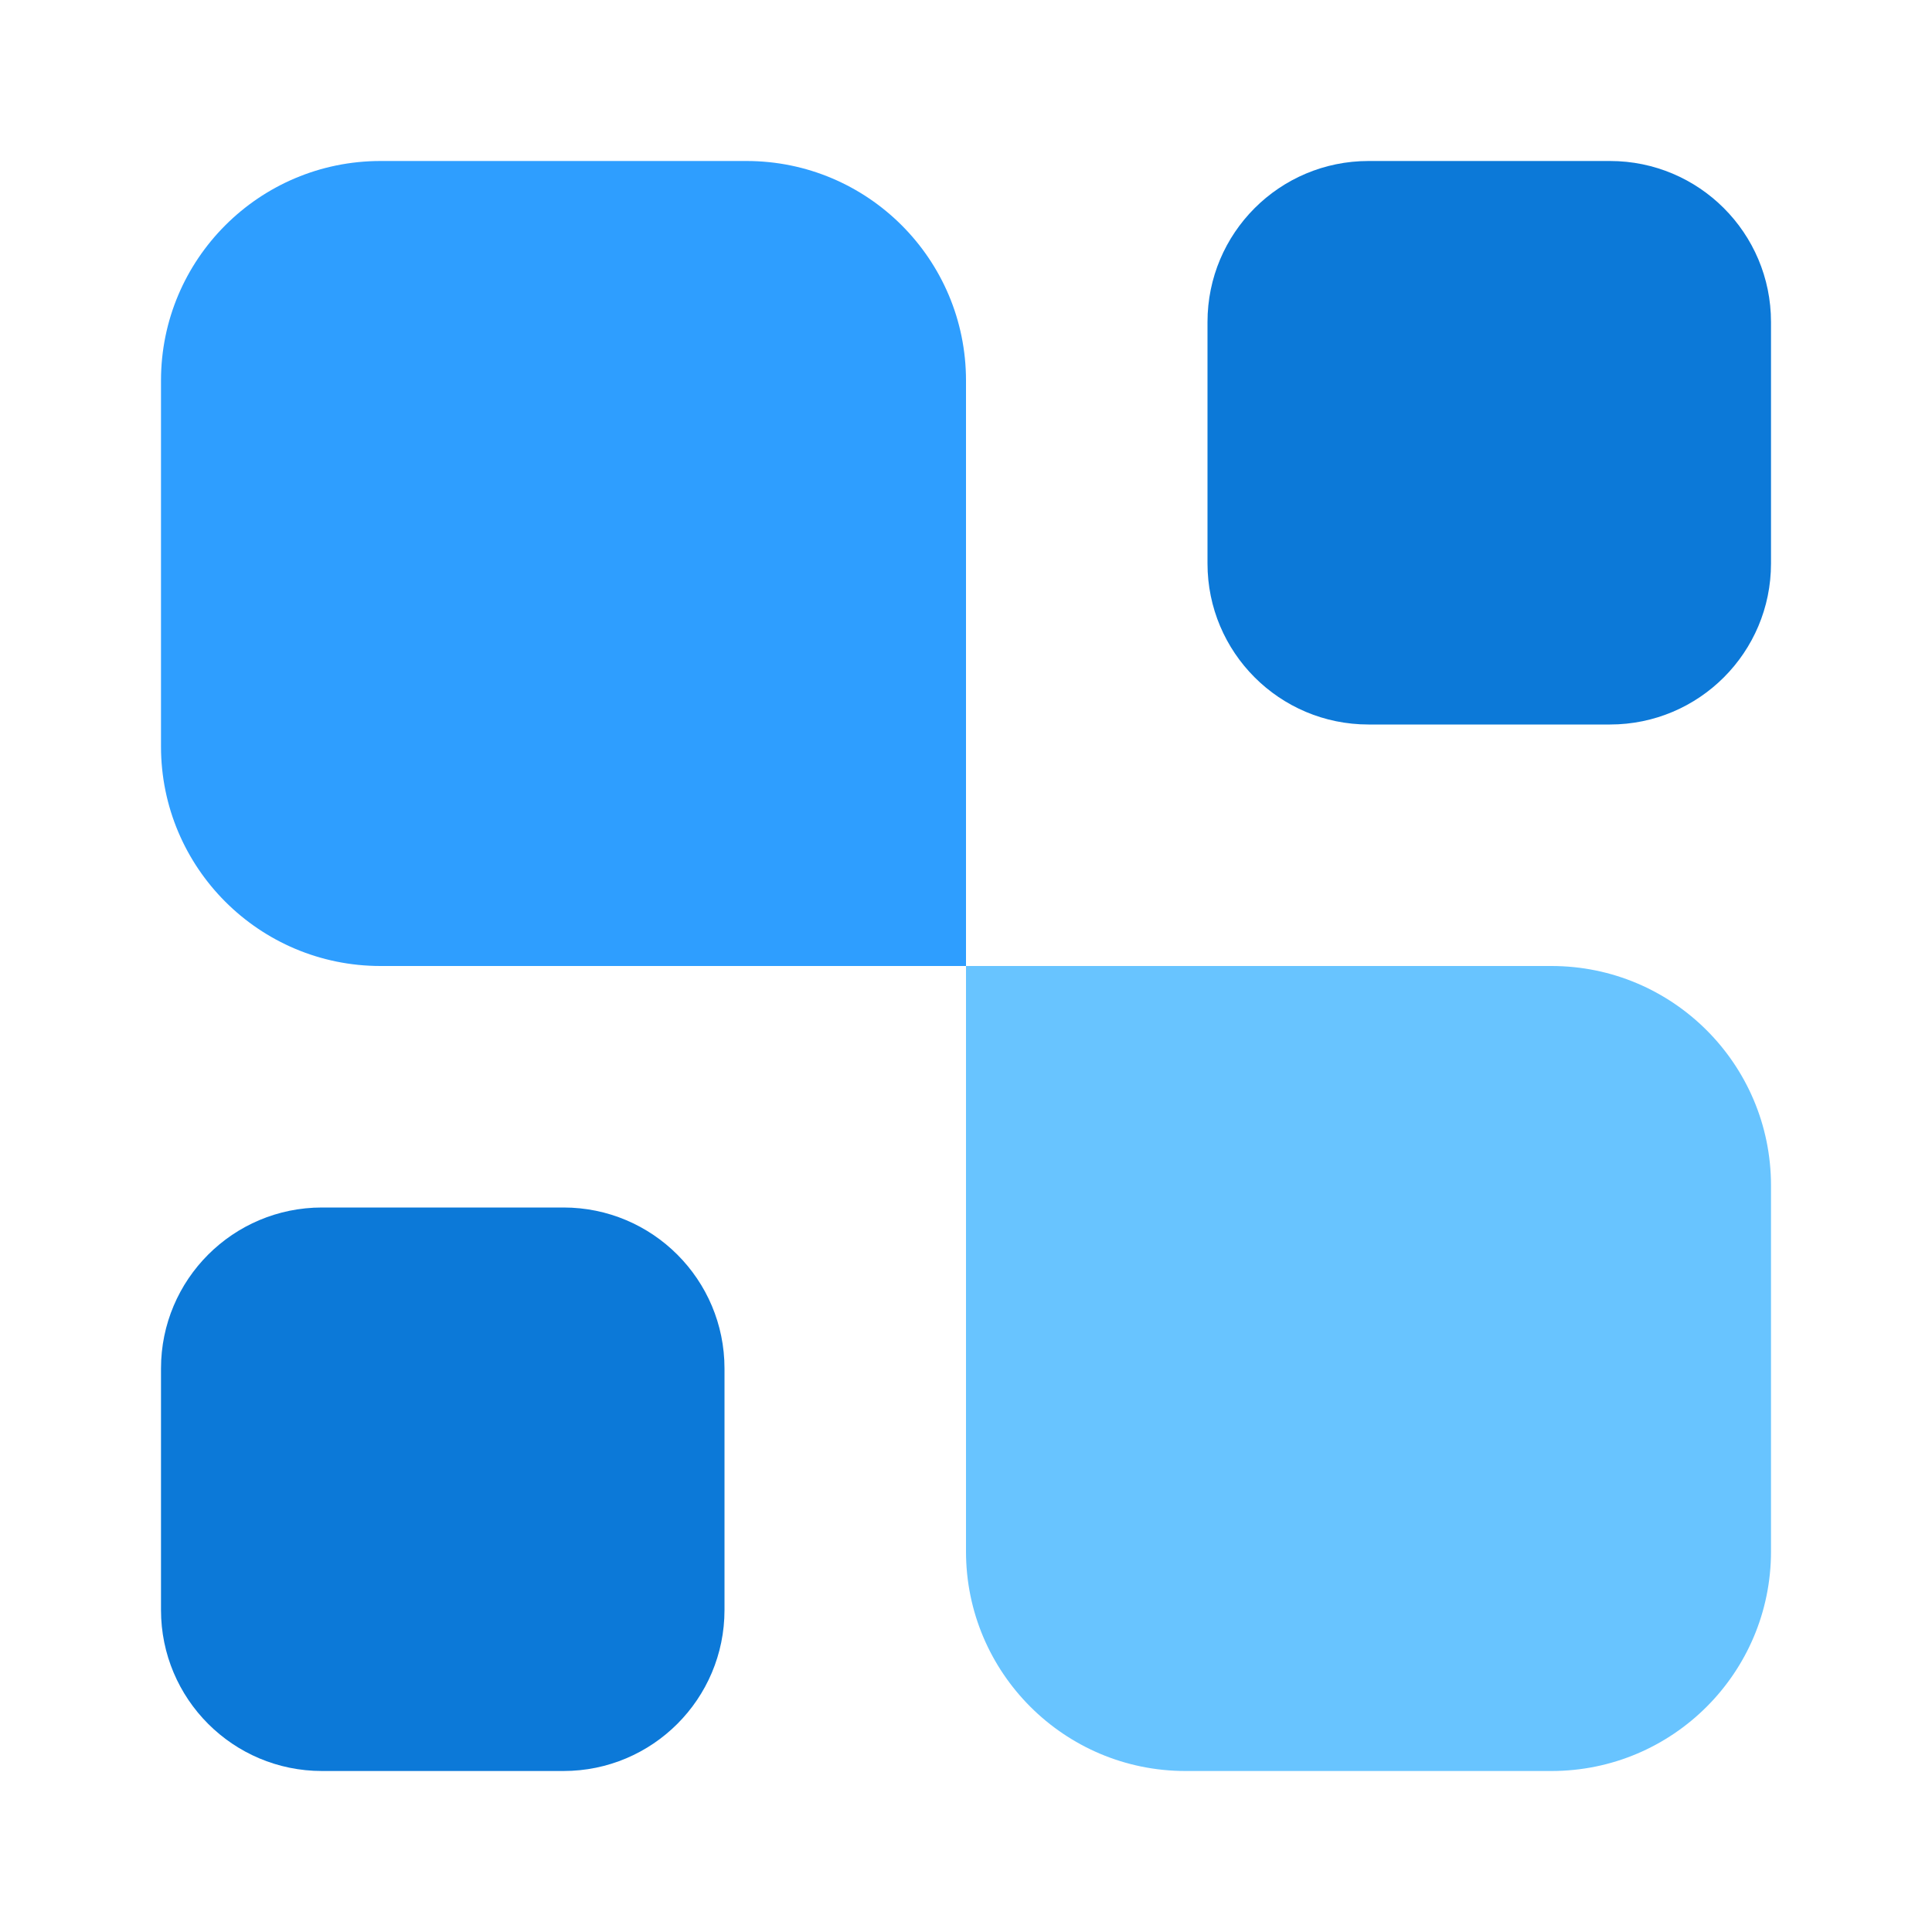
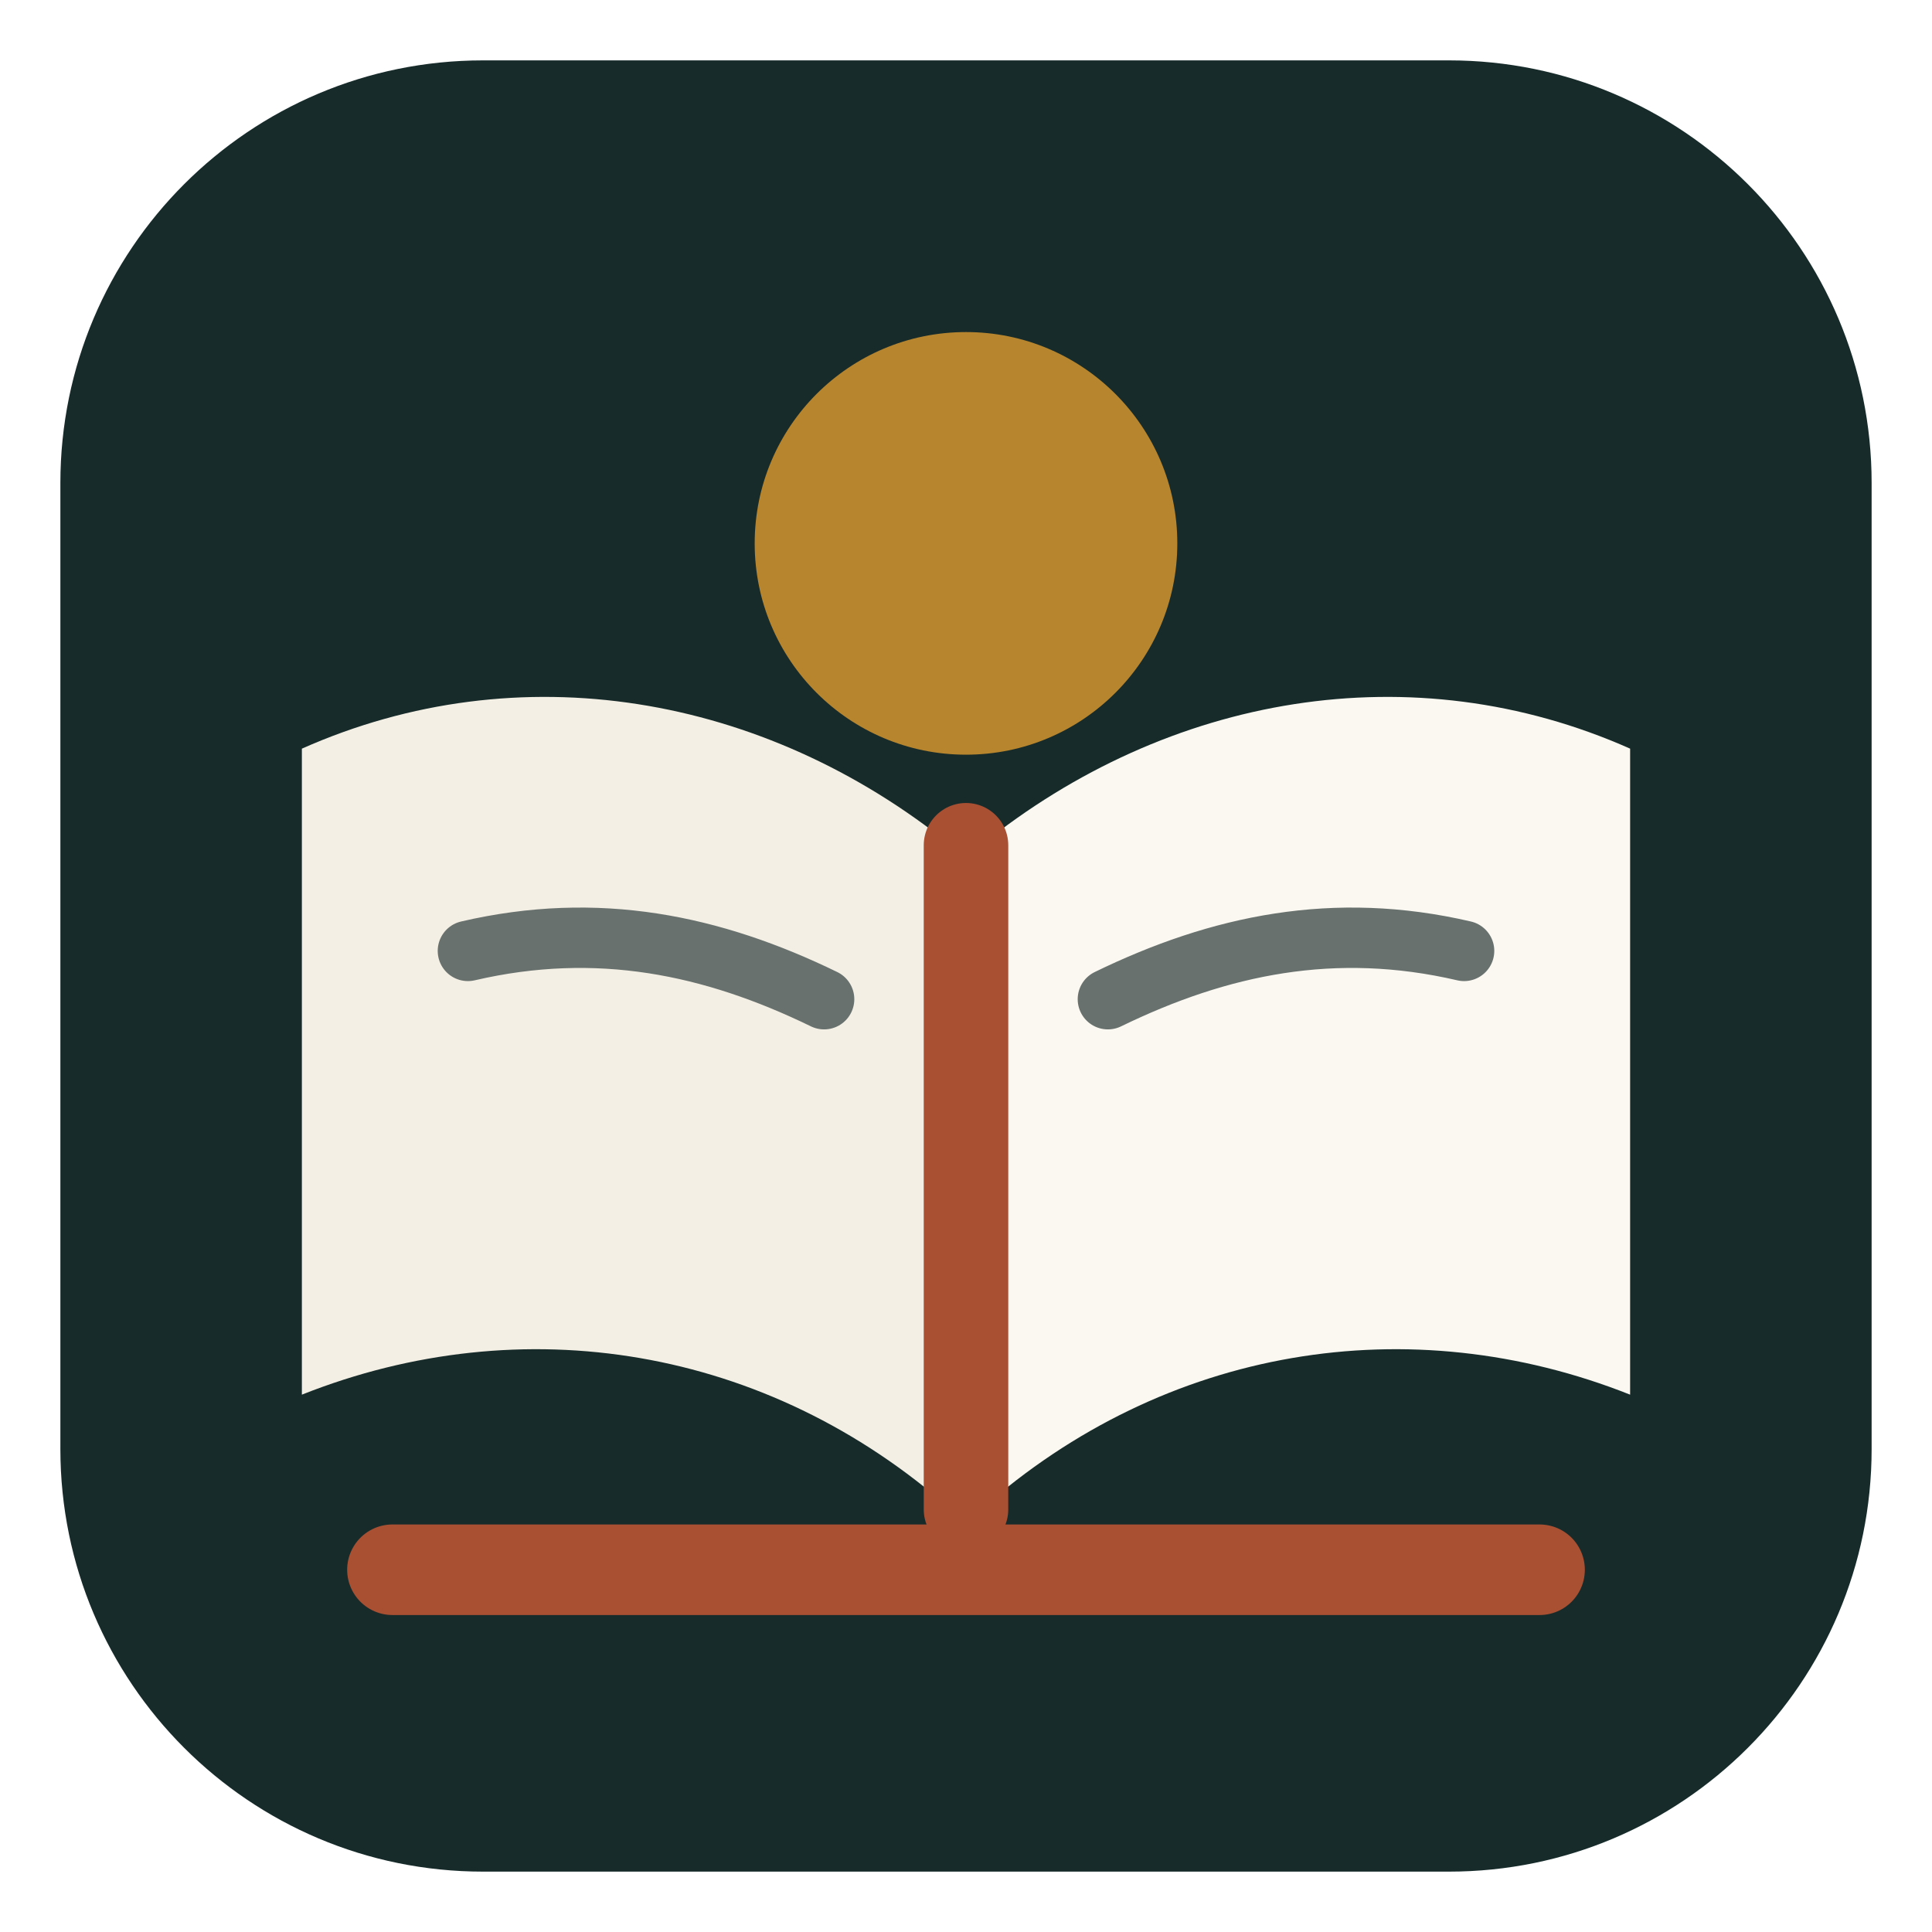
- <svg xmlns="http://www.w3.org/2000/svg" width="24" height="24" viewBox="0 0 24 24" fill="none">
-   <path d="M22 19.273C22 20.779 20.779 22 19.273 22H14.727C13.221 22 12 20.779 12 19.273V12H19.273C20.779 12 22 13.221 22 14.727V19.273Z" fill="#68C4FF" />
-   <path d="M20 2C21.105 2 22 2.895 22 4V7C22 8.105 21.105 9 20 9H17C15.895 9 15 8.105 15 7V4C15 2.895 15.895 2 17 2H20Z" fill="#0C79D8" />
-   <path d="M7 15C8.105 15 9 15.895 9 17V20C9 21.105 8.105 22 7 22H4C2.895 22 2 21.105 2 20V17C2 15.895 2.895 15 4 15H7Z" fill="#0C79D8" />
-   <path d="M12 12H4.727C3.221 12 2 10.779 2 9.273V4.727C2 3.221 3.221 2 4.727 2H9.273C10.779 2 12 3.221 12 4.727V12Z" fill="#2E9EFF" />
+ <svg xmlns="http://www.w3.org/2000/svg" viewBox="0 0 64 64">
+   <rect x="2" y="2" width="60" height="60" rx="14" fill="#172b2b" />
+   <circle cx="32" cy="18" r="7" fill="#b7852d" />
+   <path d="M31.5 28c-6.2-5-14.3-6.4-21.5-3.2v21.4c7.3-2.9 15.4-1.6 21.5 3.8V28Z" fill="#f4efe4" />
+   <path d="M32.5 28c6.2-5 14.3-6.4 21.5-3.2v21.4c-7.3-2.9-15.4-1.6-21.5 3.8V28Z" fill="#fbf8f1" />
+   <path d="M32 28v22" stroke="#a94f32" stroke-width="2.8" stroke-linecap="round" />
+   <path d="M15.5 31.5c4.3-1 8.1-.2 11.8 1.6M48.5 31.5c-4.3-1-8.1-.2-11.8 1.6" fill="none" stroke="#68716e" stroke-width="2" stroke-linecap="round" />
+   <path d="M13 52h38" stroke="#a94f32" stroke-width="3" stroke-linecap="round" />
</svg>
